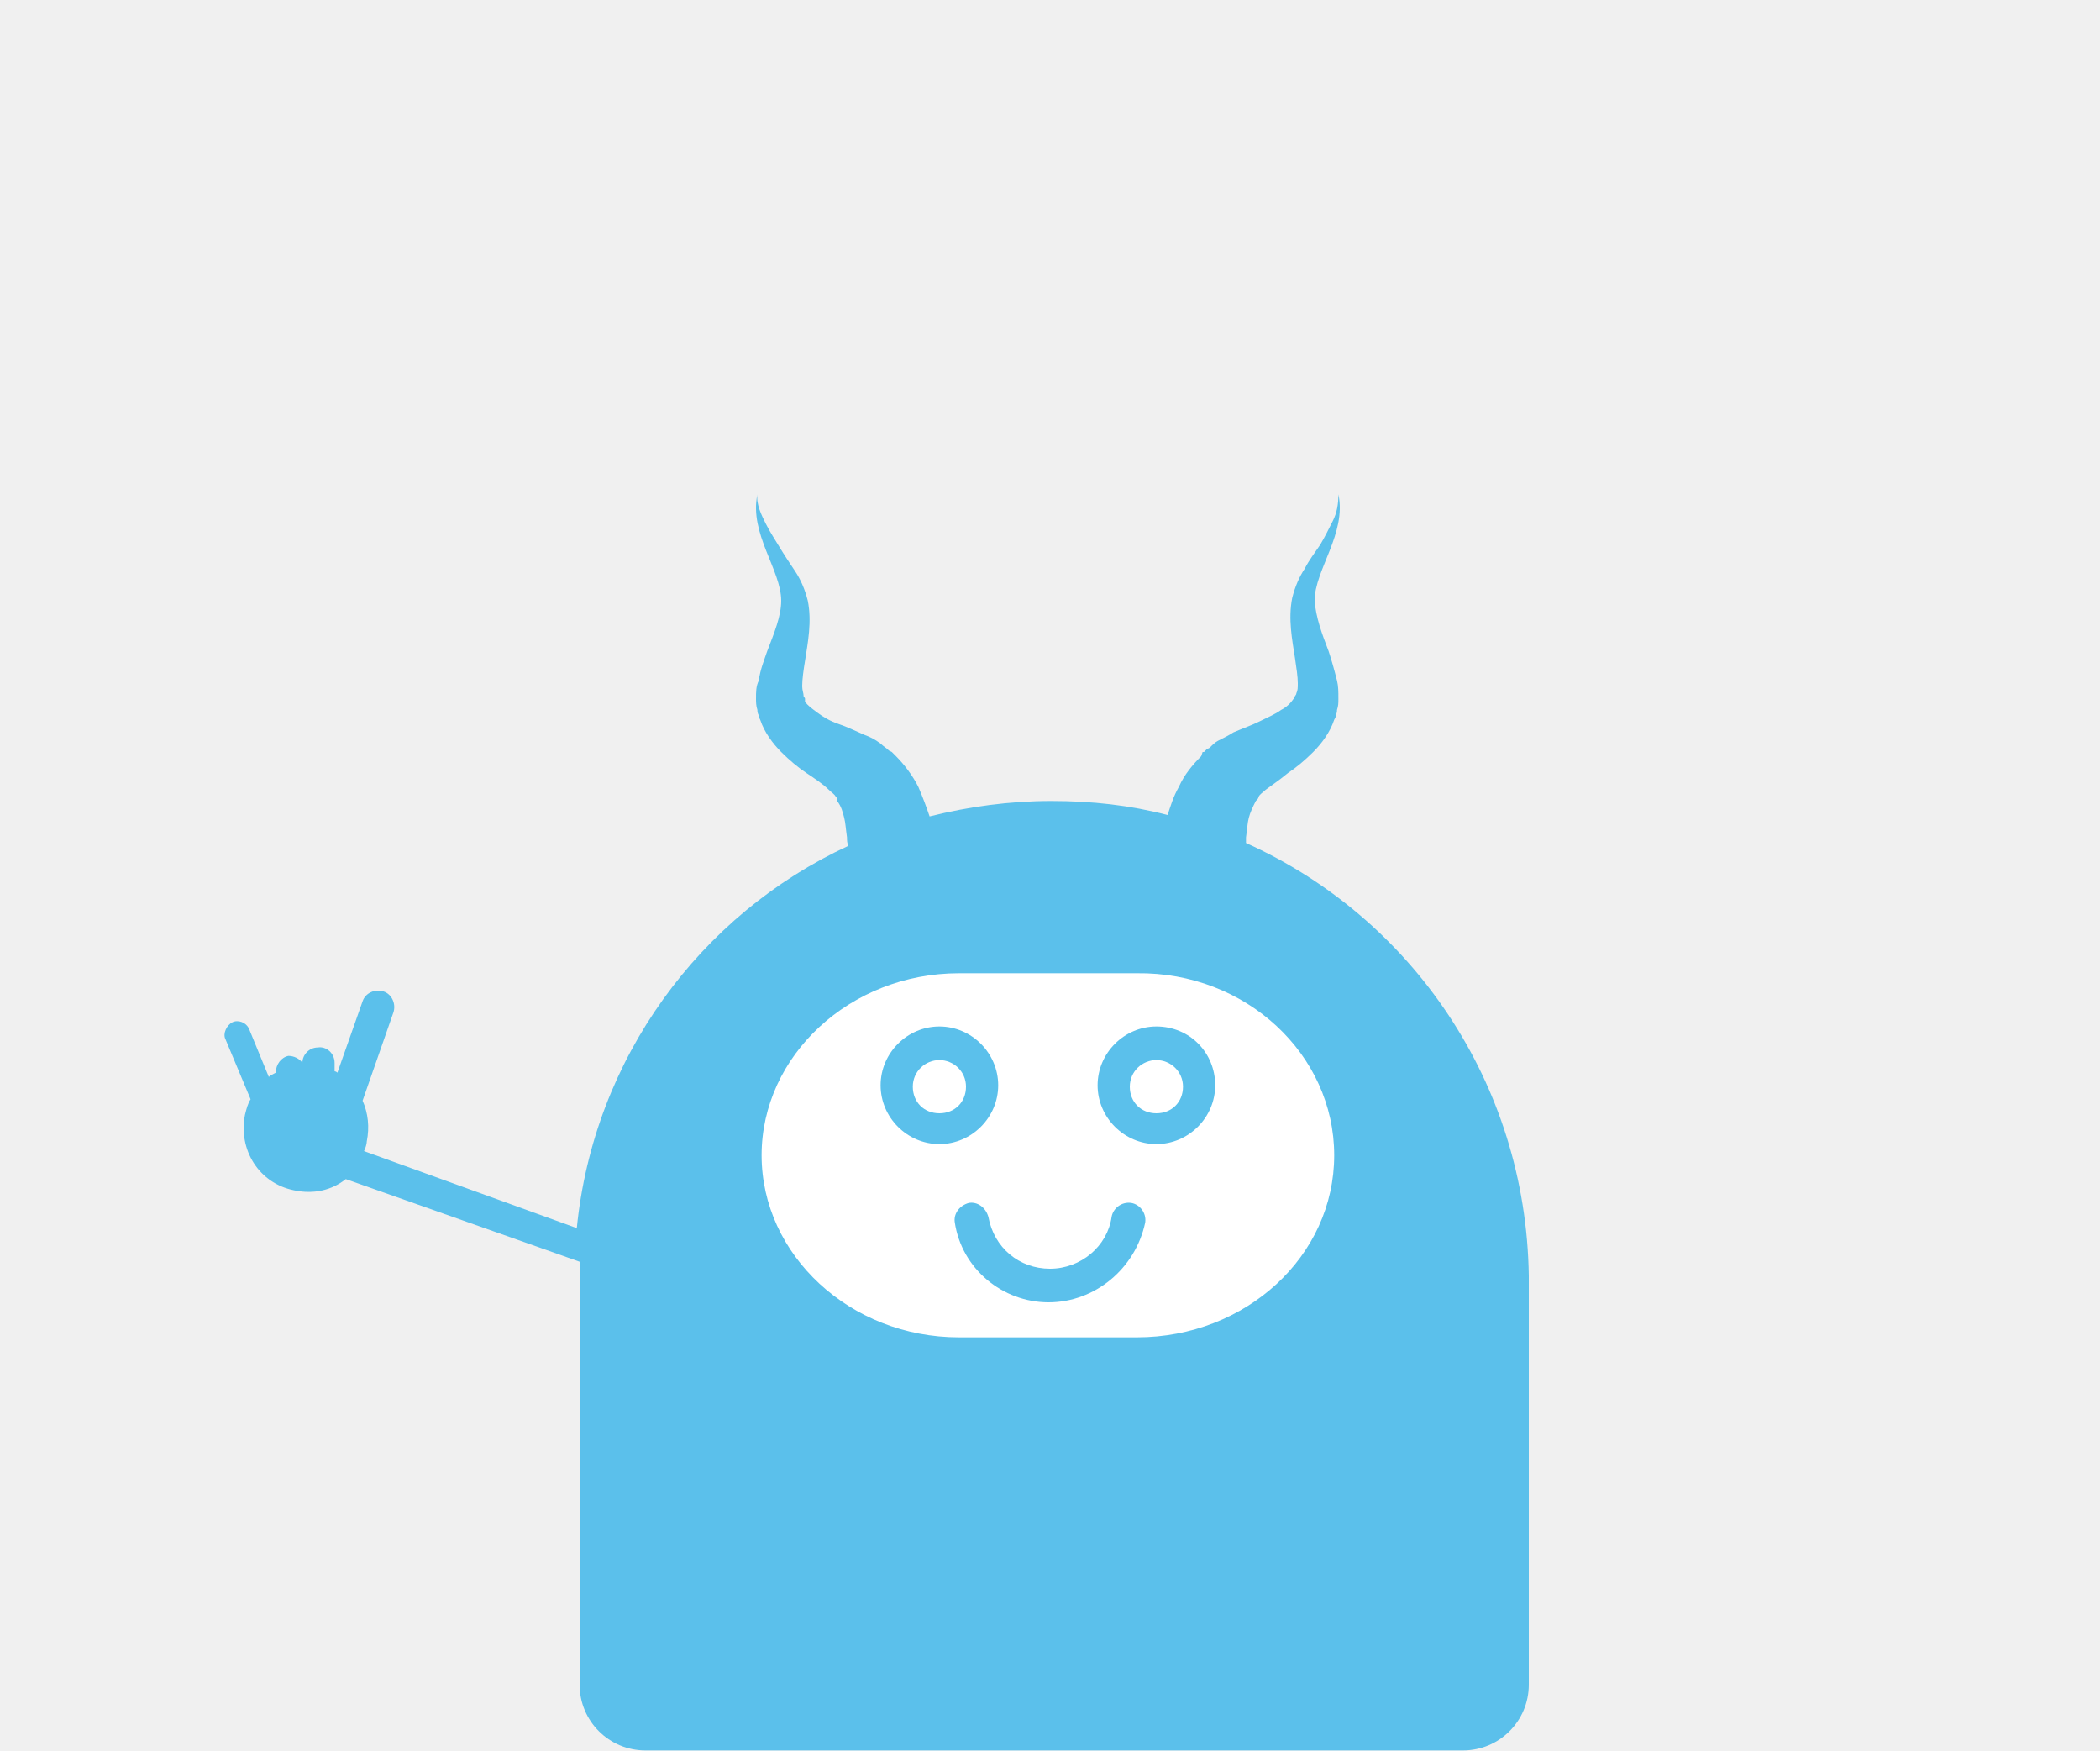
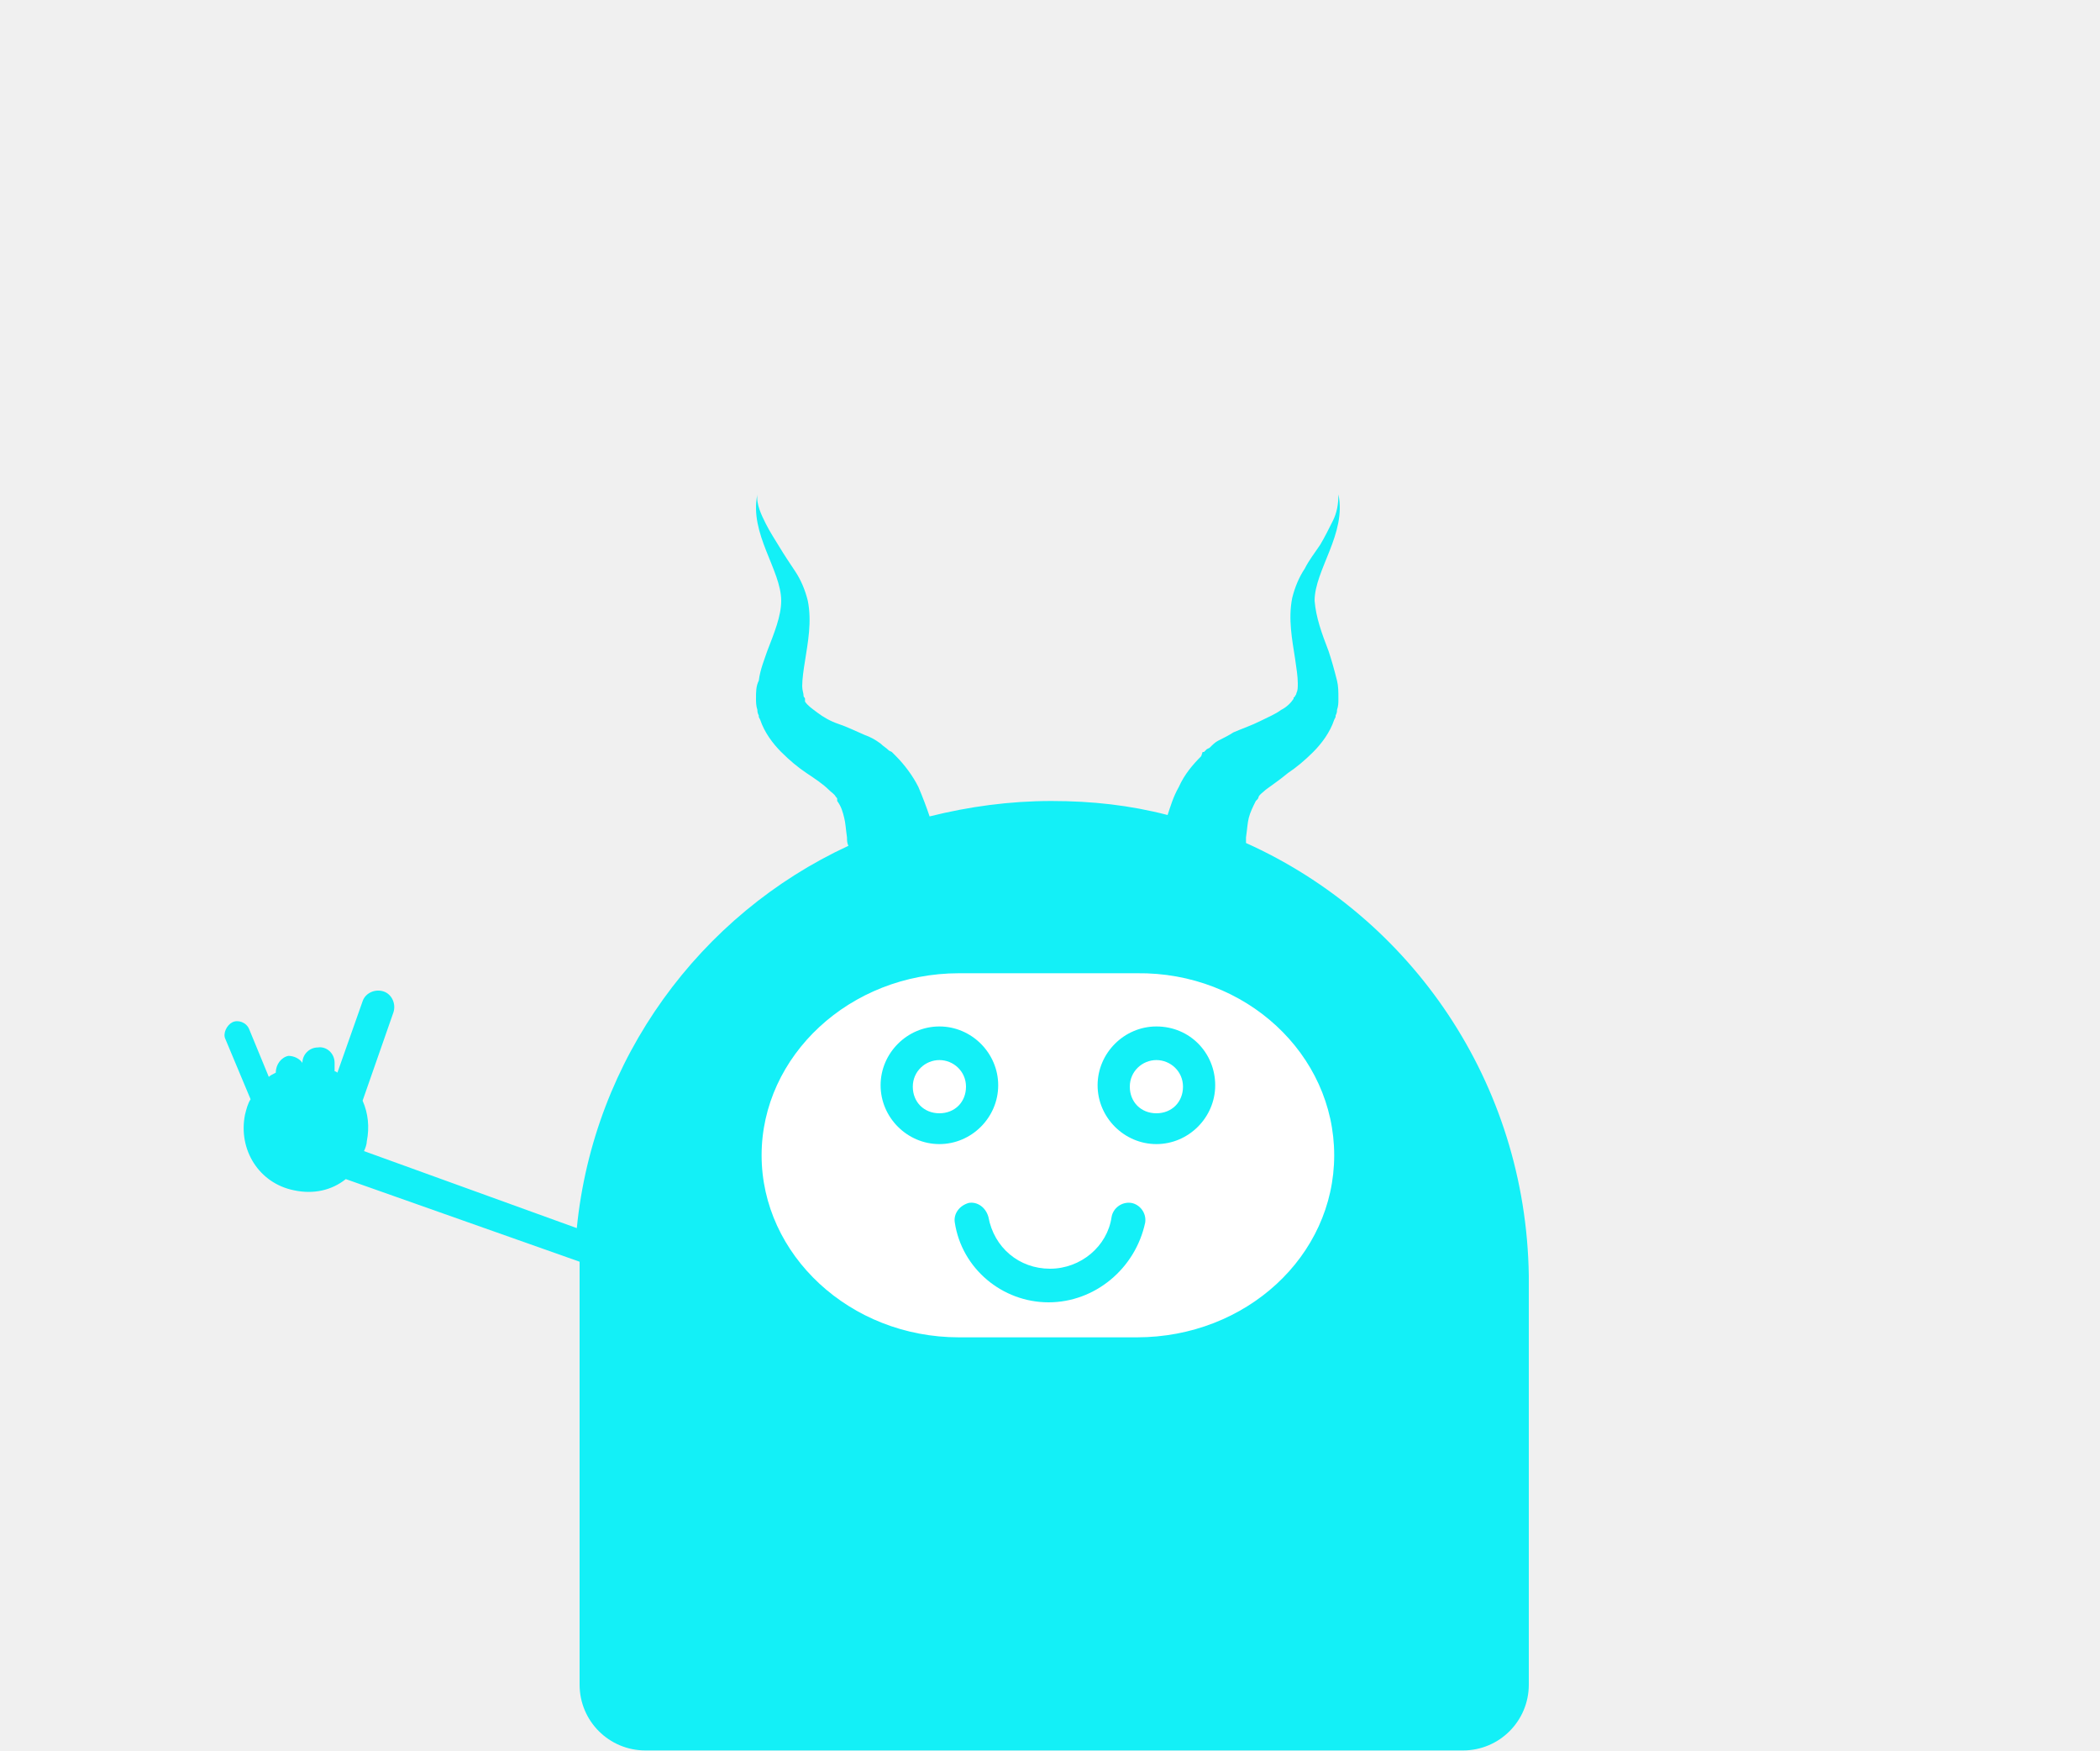
<svg xmlns="http://www.w3.org/2000/svg" version="1.1" x="0px" y="0px" viewBox="0 0 150 125" style="enable-background:new 0 0 150 125;" xml:space="preserve">
  <style type="text/css">
- 	.st0{fill:#5bc0eb;}
+ 	.st0{fill:#13f0f7;}
	.st1{fill:#ffffff;}
</style>
  <path class="st0" d="M89,60.2c0-0.1,0-0.3,0-0.4c0.1-0.7,0.1-1,0.2-1.4s0.3-0.8,0.5-1.2l0.1-0.1l0,0l0,0l0,0l0,0l0,0l0,0l0,0  c0,0,0.1-0.1,0.1-0.2c0.1-0.2,0.3-0.3,0.5-0.5c0.4-0.3,1-0.7,1.6-1.2c0.6-0.4,1.2-0.9,1.8-1.5c0.6-0.6,1.2-1.4,1.5-2.3l0.1-0.2v-0.1  c0.1-0.2,0.1-0.3,0.1-0.4c0.1-0.3,0.1-0.5,0.1-0.8c0-0.5,0-0.9-0.1-1.3c-0.2-0.8-0.4-1.5-0.6-2.1c-0.5-1.3-0.9-2.4-1-3.6  c0-2.2,2.3-4.8,1.7-7.6c0,0.7-0.1,1.3-0.4,1.9s-0.6,1.2-0.9,1.7c-0.4,0.6-0.8,1.1-1.1,1.7c-0.4,0.6-0.7,1.3-0.9,2.1  c-0.3,1.5,0,3,0.2,4.3c0.1,0.7,0.2,1.3,0.2,1.8c0,0.3,0,0.5-0.1,0.7c0,0.1-0.1,0.2-0.1,0.2s0,0.1-0.1,0.1l0,0v0.1l0,0l0,0l0,0l0,0  l0,0c-0.2,0.3-0.5,0.6-0.9,0.8c-0.4,0.3-0.9,0.5-1.5,0.8s-1.2,0.5-1.9,0.8c-0.3,0.2-0.7,0.4-1.1,0.6c-0.2,0.1-0.4,0.3-0.6,0.5  l-0.2,0.1L86,53.7h-0.1l0,0l0,0l0,0l0,0L85.8,54c-0.6,0.6-1.2,1.3-1.6,2.2c-0.4,0.7-0.6,1.4-0.8,2c-2.7-0.7-5.4-1-8.3-1  c-3,0-5.9,0.4-8.7,1.1c-0.2-0.6-0.5-1.4-0.8-2.1c-0.4-0.8-1-1.6-1.6-2.2l-0.1-0.1l0,0l0,0l0,0l0,0l0,0l-0.2-0.2l-0.2-0.1  c-0.2-0.2-0.4-0.3-0.6-0.5c-0.4-0.3-0.8-0.5-1.1-0.6c-0.7-0.3-1.3-0.6-1.9-0.8c-0.6-0.2-1.1-0.5-1.5-0.8s-0.7-0.5-0.9-0.8l0,0l0,0  l0,0l0,0c0,0,0,0.1,0,0V50l0,0c0,0,0,0,0-0.1s-0.1-0.1-0.1-0.2c0-0.2-0.1-0.4-0.1-0.7c0-0.5,0.1-1.2,0.2-1.8  c0.2-1.3,0.5-2.8,0.2-4.3c-0.2-0.8-0.5-1.5-0.9-2.1s-0.8-1.2-1.1-1.7s-0.7-1.1-1-1.7S54,36,54.1,35.3c-0.6,2.8,1.7,5.4,1.7,7.6  c0,1.1-0.5,2.3-1,3.6c-0.2,0.6-0.5,1.3-0.6,2.1C54,49,54,49.4,54,49.9c0,0.2,0,0.5,0.1,0.8c0,0.1,0,0.2,0.1,0.4v0.1l0.1,0.2  c0.3,0.9,0.9,1.7,1.5,2.3s1.2,1.1,1.8,1.5s1.2,0.8,1.6,1.2c0.2,0.2,0.4,0.3,0.5,0.5c0.1,0.1,0.1,0.1,0.1,0.2l0,0l0,0l0,0l0,0l0,0  c0,0,0-0.1,0,0l0,0v0.1c0.3,0.4,0.4,0.8,0.5,1.2s0.1,0.7,0.2,1.4c0,0.2,0,0.4,0.1,0.6C50,65.3,42.4,75.6,41.2,87.7L26,82.2  c0.1-0.2,0.2-0.5,0.2-0.7c0.2-1,0.1-2-0.3-2.9l2.2-6.3c0.2-0.6-0.1-1.3-0.7-1.5s-1.3,0.1-1.5,0.7l-1.8,5.1c-0.1-0.1-0.2-0.1-0.2-0.1  v-0.6c0-0.7-0.6-1.2-1.2-1.1c-0.6,0-1.1,0.5-1.1,1.1c-0.2-0.3-0.6-0.5-1-0.5c-0.5,0.1-0.9,0.6-0.9,1.2c-0.2,0.1-0.4,0.2-0.5,0.3  l-1.4-3.4C17.6,73,17,72.8,16.6,73s-0.7,0.8-0.5,1.2l1.8,4.3c-0.2,0.3-0.3,0.7-0.4,1.1c-0.5,2.5,1,4.9,3.5,5.4  c1.4,0.3,2.7,0,3.7-0.8l16.7,5.9c0,0.3,0,0.7,0,1v29.2c0,2.6,2.1,4.7,4.7,4.7h58.4c2.6,0,4.7-2.1,4.7-4.7V91.1  C109,77.3,100.8,65.5,89,60.2z" />
  <path id="face3_1_" class="st1" d="M95.3,82.5c0,7.2-6.3,13-14.1,13H68.5c-7.8,0-14.1-5.9-14.1-13s6.3-13,14.1-13h12.7  C89,69.4,95.3,75.3,95.3,82.5z" />
  <g>
    <path class="st0" d="M67.1,75.7c1,0,1.9,0.8,1.9,1.9s-0.8,1.9-1.9,1.9s-1.9-0.8-1.9-1.9S66.1,75.7,67.1,75.7 M67.1,73.3   c-2.3,0-4.2,1.9-4.2,4.2s1.9,4.2,4.2,4.2s4.2-1.9,4.2-4.2S69.4,73.3,67.1,73.3L67.1,73.3z" />
  </g>
  <g>
    <path class="st0" d="M82.6,75.7c1,0,1.9,0.8,1.9,1.9s-0.8,1.9-1.9,1.9s-1.9-0.8-1.9-1.9S81.6,75.7,82.6,75.7 M82.6,73.3   c-2.3,0-4.2,1.9-4.2,4.2s1.9,4.2,4.2,4.2s4.2-1.9,4.2-4.2S85,73.3,82.6,73.3L82.6,73.3z" />
  </g>
  <g id="mouth1">
    <path class="st0" d="M74.9,93c-3.3,0-6.2-2.4-6.7-5.7c-0.1-0.6,0.3-1.2,1-1.4c0.6-0.1,1.2,0.3,1.4,1c0.4,2.2,2.2,3.7,4.4,3.7   s4.1-1.6,4.4-3.7c0.1-0.6,0.7-1.1,1.4-1c0.6,0.1,1.1,0.7,1,1.4C81.1,90.6,78.2,93,74.9,93z" />
  </g>
</svg>
